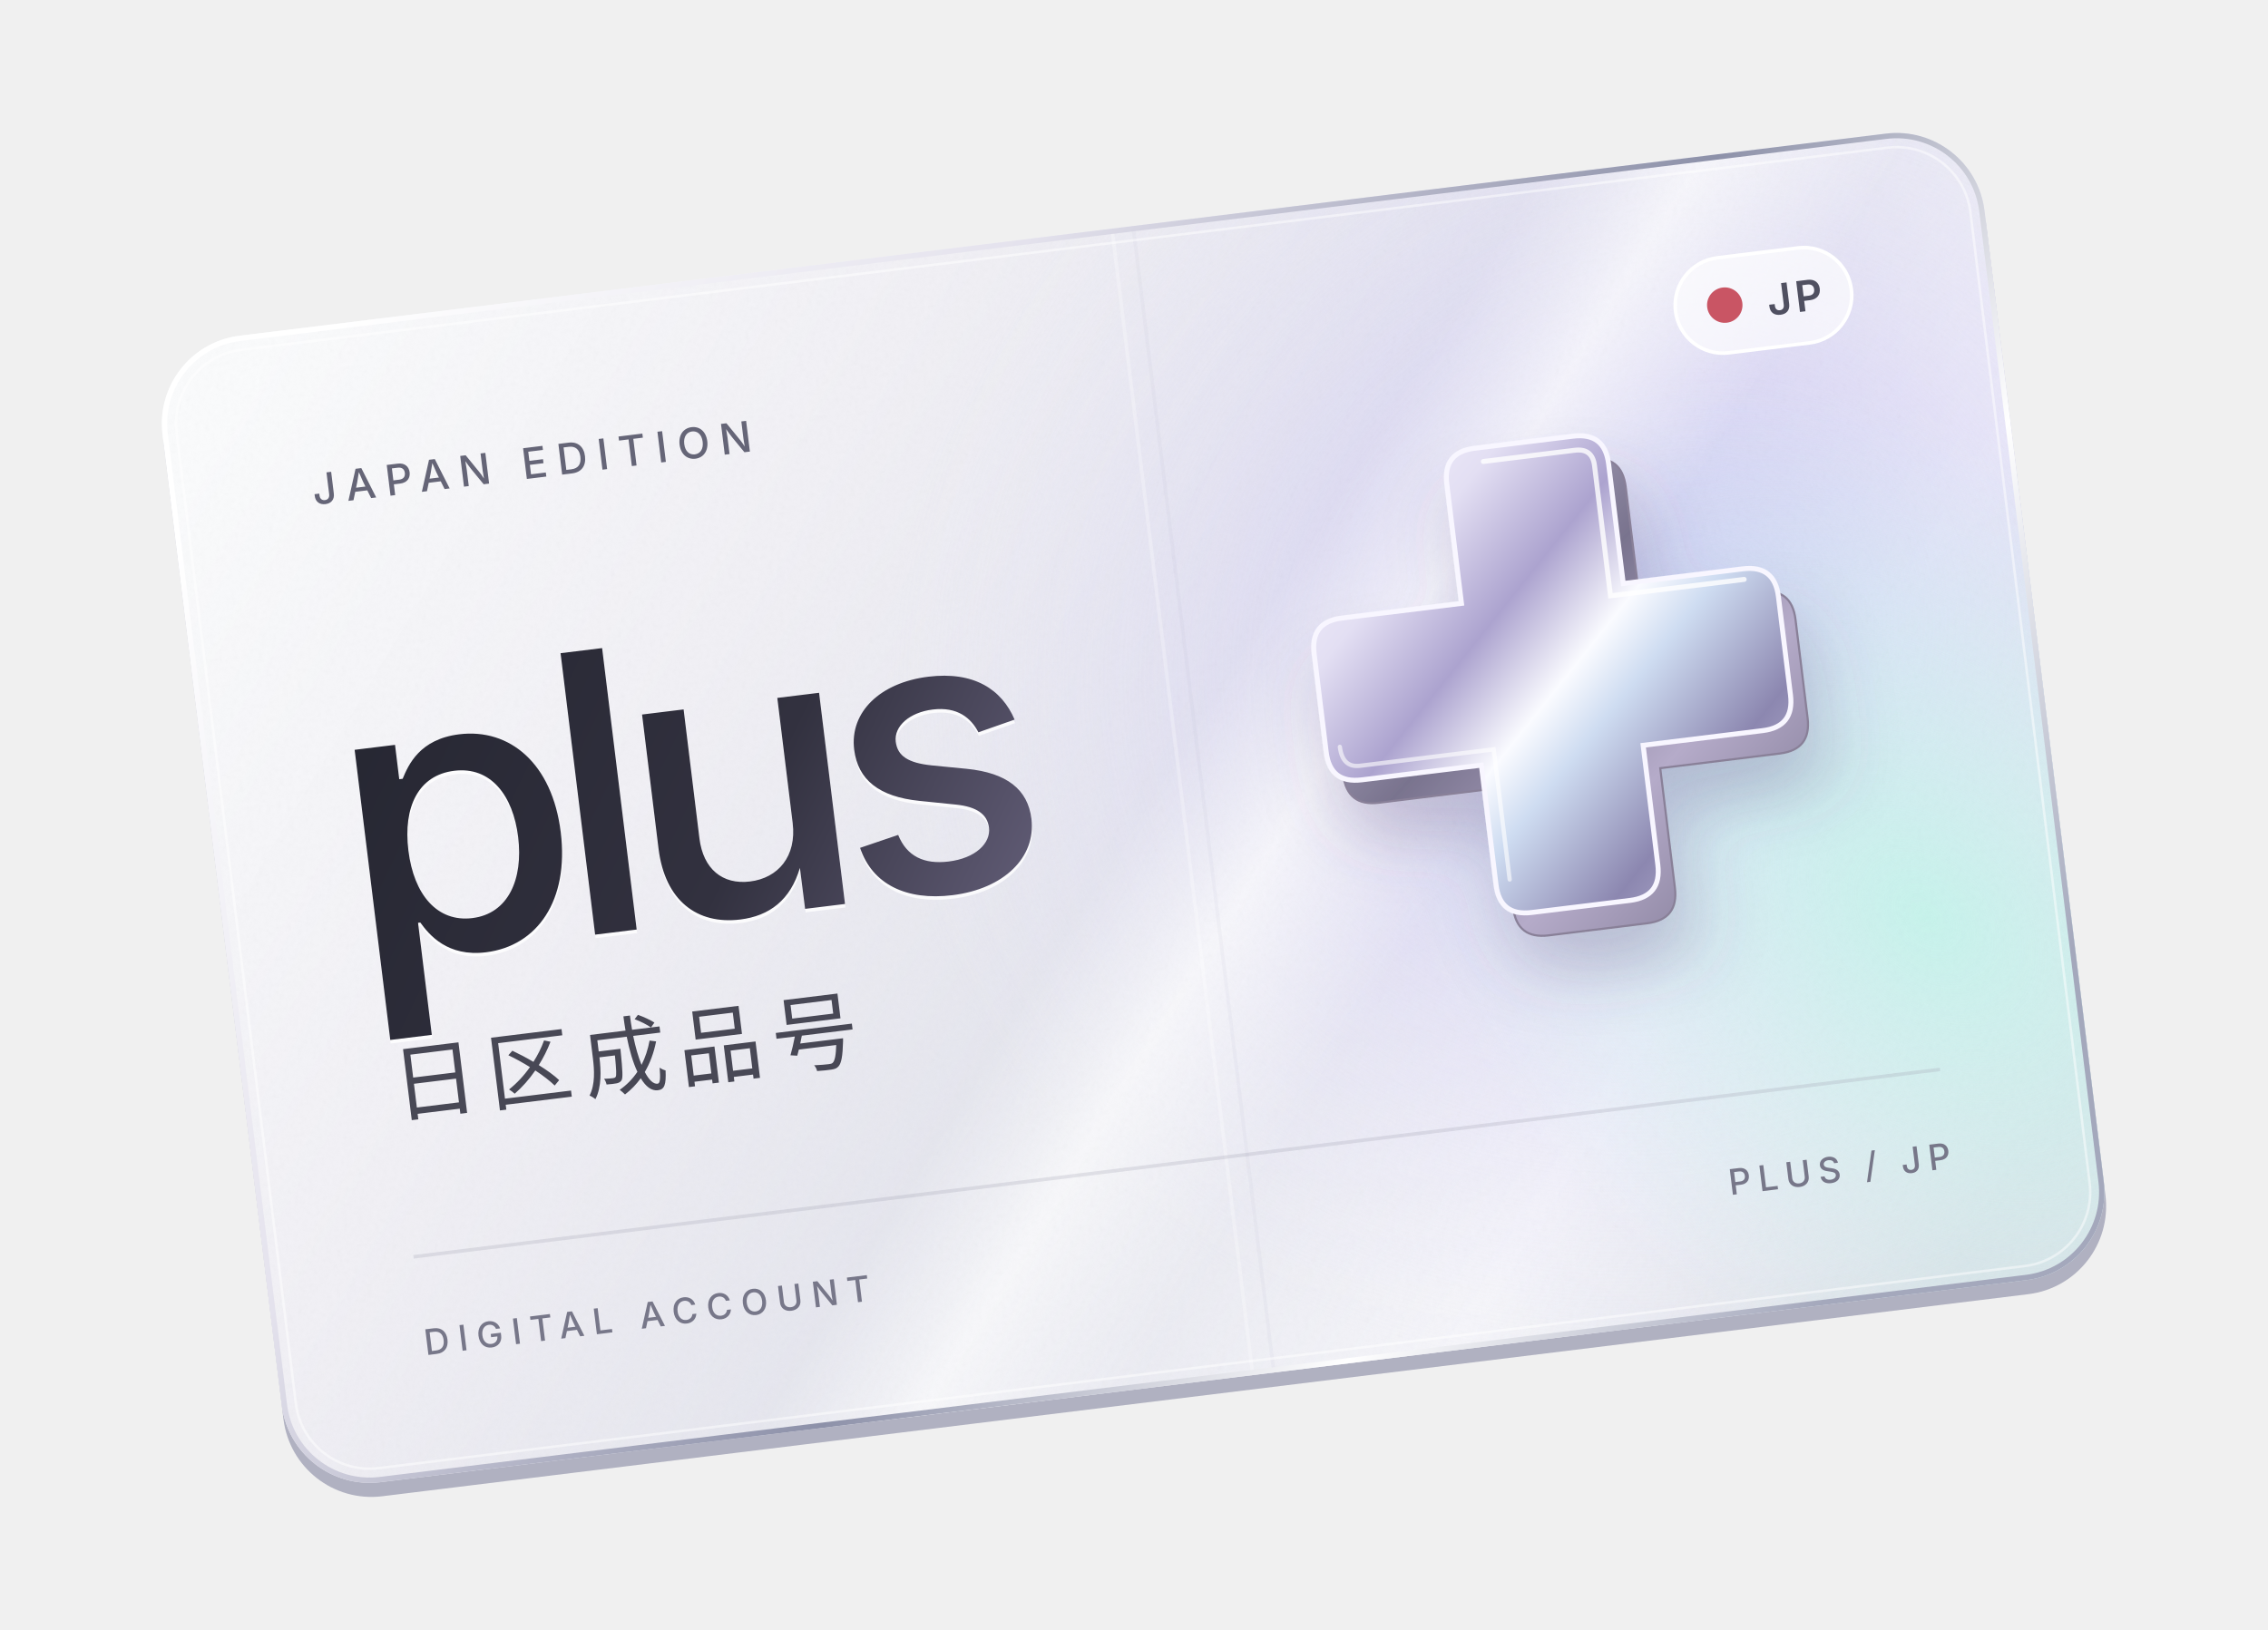
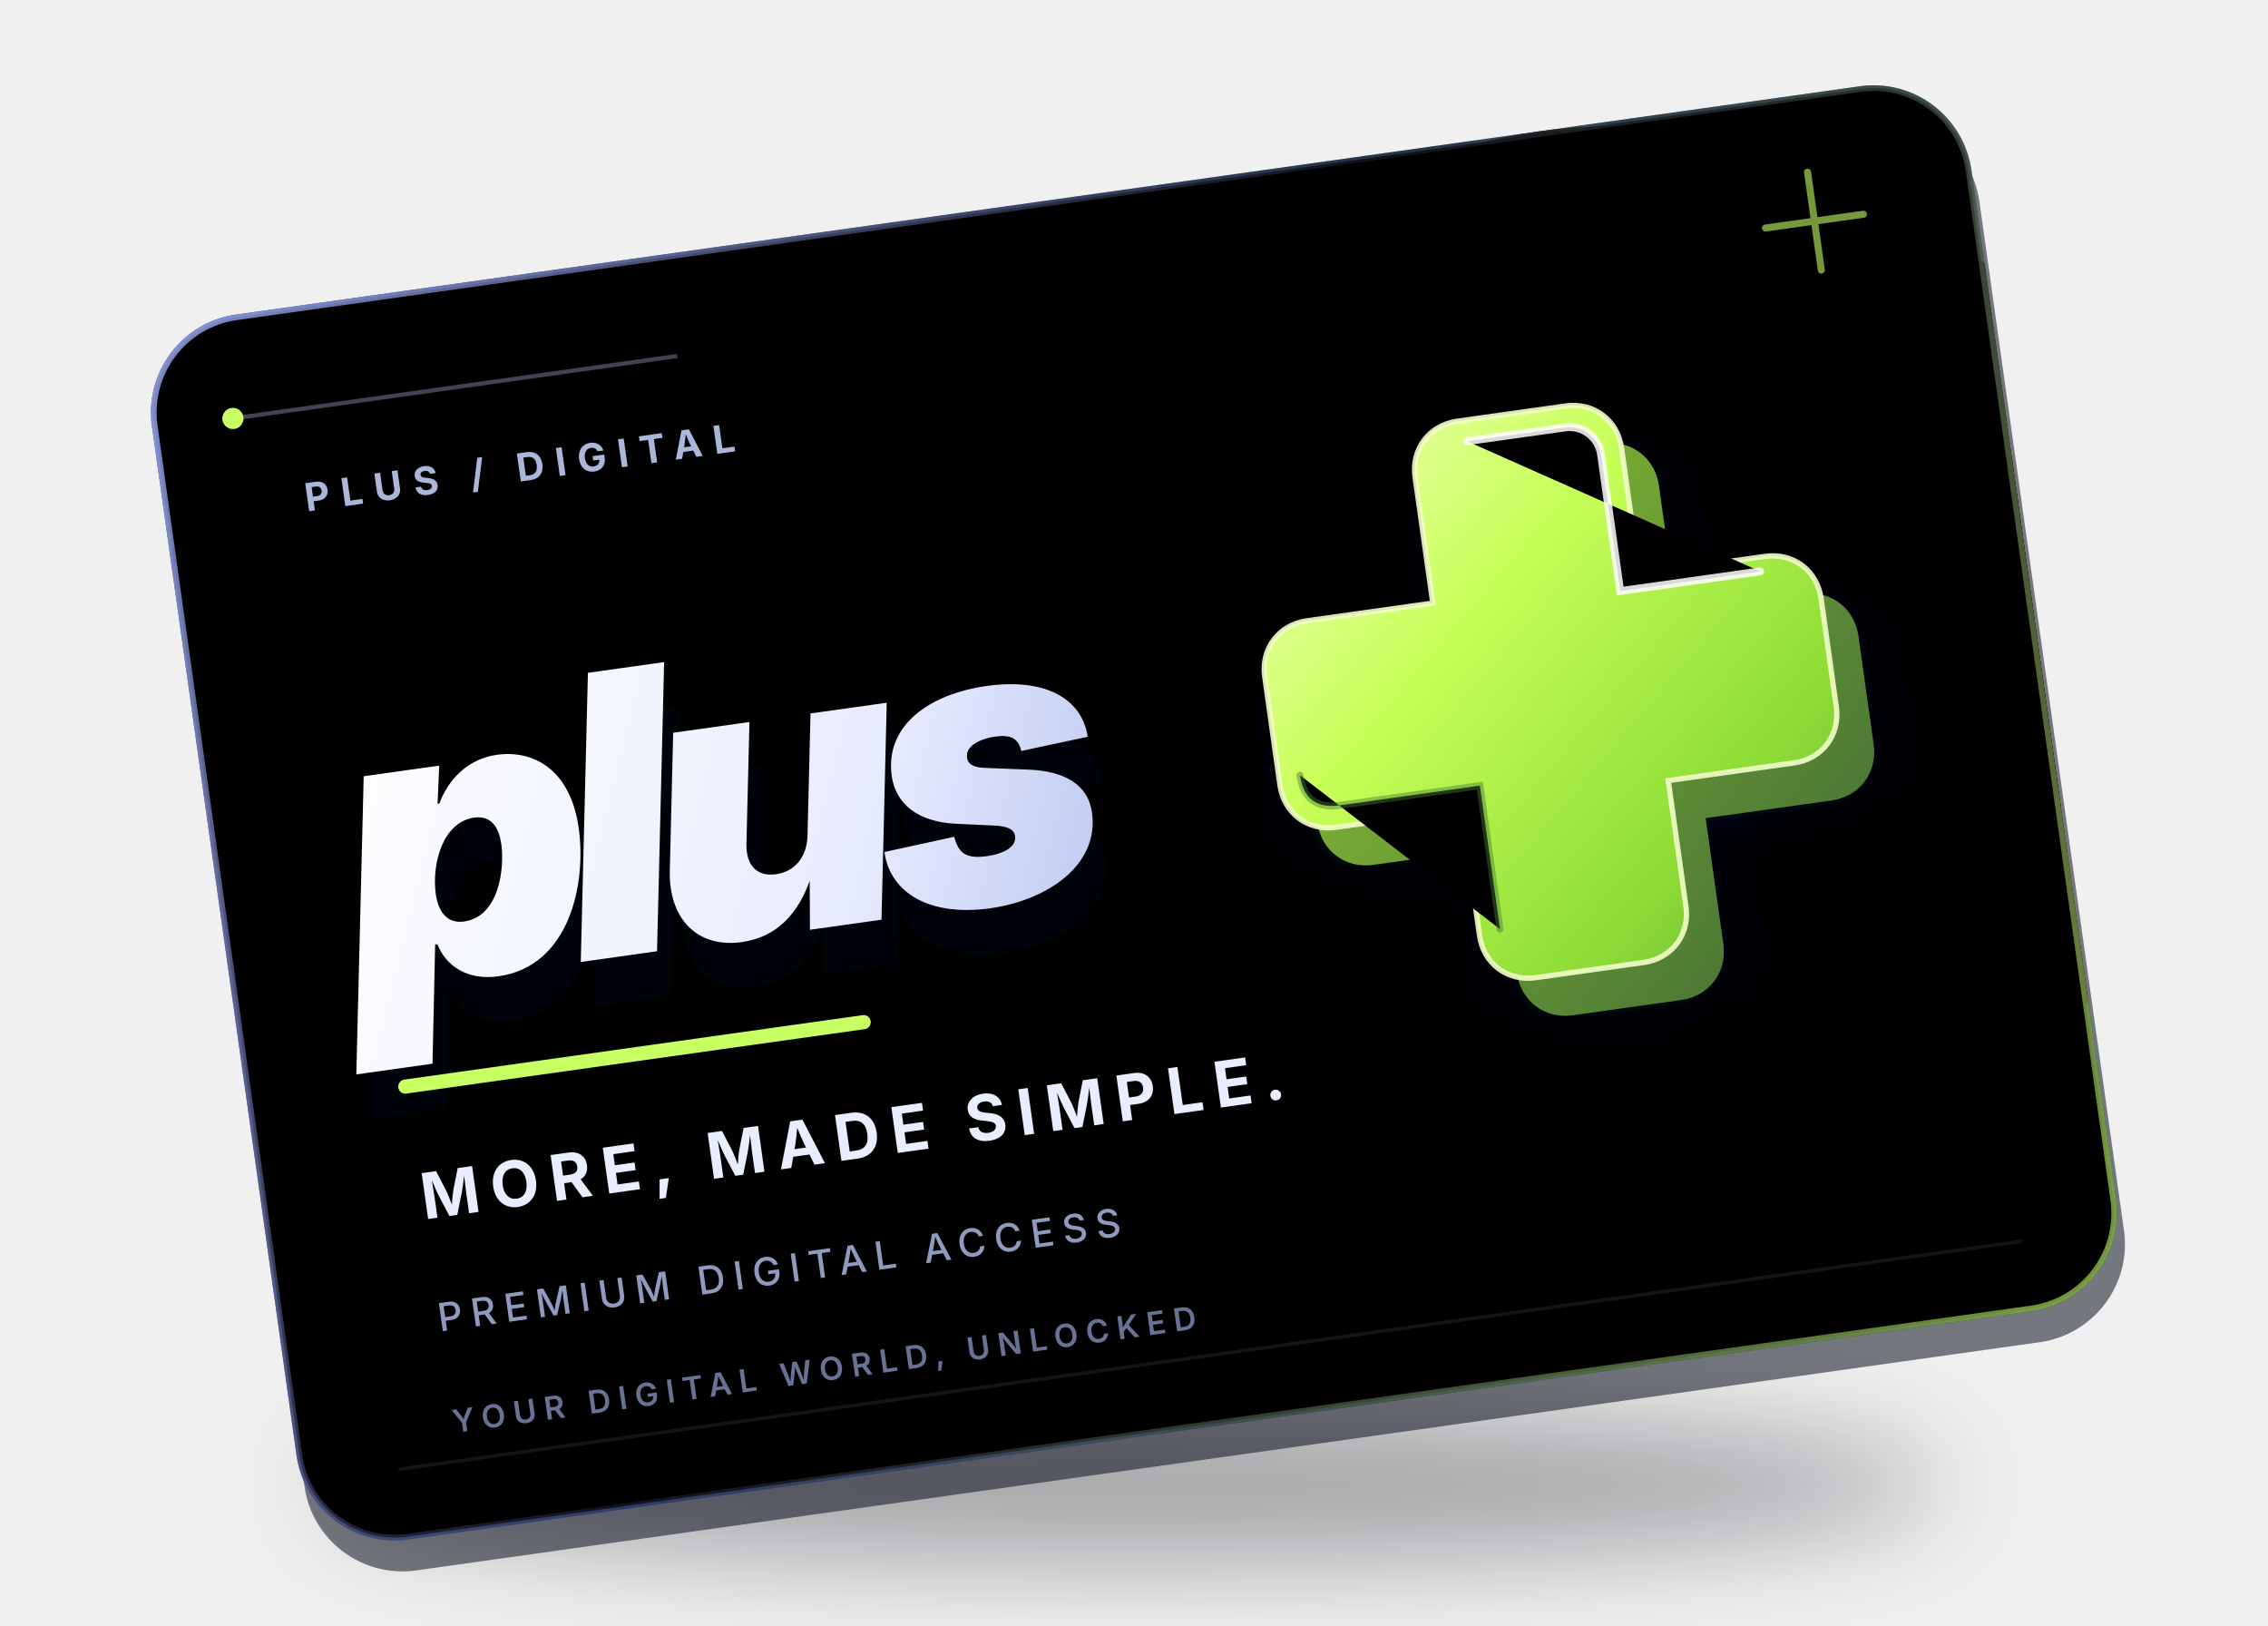
- <svg xmlns="http://www.w3.org/2000/svg" width="640" height="460" viewBox="0 0 640 460" fill="none">
+ <svg xmlns="http://www.w3.org/2000/svg" xmlns:xlink="http://www.w3.org/1999/xlink" width="1200" height="860" viewBox="0 0 640 460">
  <defs>
-     <linearGradient id="surface" x1="101" y1="55" x2="531" y2="390" gradientUnits="userSpaceOnUse">
-       <stop stop-color="#FAFBFC" />
-       <stop offset=".28" stop-color="#F1F0F5" />
-       <stop offset=".56" stop-color="#E3E4ED" />
-       <stop offset=".8" stop-color="#F6F6FA" />
-       <stop offset="1" stop-color="#D9DDE6" />
+     <linearGradient id="card" x1="72" y1="48" x2="570" y2="410" gradientUnits="userSpaceOnUse">
+       <stop stop-color="#222A4B" />
+       <stop offset=".48" stop-color="#11182F" />
+       <stop offset="1" stop-color="#080D1D" />
    </linearGradient>
-     <linearGradient id="rim" x1="120" y1="58" x2="492" y2="395" gradientUnits="userSpaceOnUse">
+     <linearGradient id="border" x1="85" y1="52" x2="550" y2="410" gradientUnits="userSpaceOnUse">
+       <stop stop-color="#A4B2FF" stop-opacity=".75" />
+       <stop offset=".45" stop-color="#6675A9" stop-opacity=".16" />
+       <stop offset="1" stop-color="#C6FF65" stop-opacity=".58" />
+     </linearGradient>
+     <linearGradient id="lime" x1="370" y1="130" x2="530" y2="310" gradientUnits="userSpaceOnUse">
+       <stop stop-color="#F0FFB7" />
+       <stop offset=".32" stop-color="#C7FF58" />
+       <stop offset=".7" stop-color="#8DDB36" />
+       <stop offset="1" stop-color="#4D9D34" />
+     </linearGradient>
+     <linearGradient id="limeSide" x1="385" y1="190" x2="530" y2="330" gradientUnits="userSpaceOnUse">
+       <stop stop-color="#7BAF35" />
+       <stop offset="1" stop-color="#345B35" />
+     </linearGradient>
+     <linearGradient id="type" x1="100" y1="160" x2="350" y2="260" gradientUnits="userSpaceOnUse">
      <stop stop-color="#FFFFFF" />
-       <stop offset=".29" stop-color="#E4E2ED" />
-       <stop offset=".58" stop-color="#8D91A9" />
-       <stop offset=".8" stop-color="#FFFFFF" />
-       <stop offset="1" stop-color="#A4A8BC" />
+       <stop offset=".58" stop-color="#E8ECFF" />
+       <stop offset="1" stop-color="#A9B7E8" />
    </linearGradient>
-     <radialGradient id="violet" cx="0" cy="0" r="1" gradientTransform="translate(476 199) rotate(160) scale(225 204)" gradientUnits="userSpaceOnUse">
-       <stop stop-color="#BDB5F4" stop-opacity=".8" />
-       <stop offset="1" stop-color="#EAE7FB" stop-opacity="0" />
+     <radialGradient id="aura" cx="0" cy="0" r="1" gradientTransform="translate(464 205) rotate(140) scale(220 190)" gradientUnits="userSpaceOnUse">
+       <stop stop-color="#B8F84D" stop-opacity=".22" />
+       <stop offset="1" stop-color="#B8F84D" stop-opacity="0" />
    </radialGradient>
-     <radialGradient id="mint" cx="0" cy="0" r="1" gradientTransform="translate(539 285) rotate(-130) scale(180 125)" gradientUnits="userSpaceOnUse">
-       <stop stop-color="#C5F4EB" stop-opacity=".95" />
-       <stop offset="1" stop-color="#DCFAF5" stop-opacity="0" />
+     <radialGradient id="blueGlow" cx="0" cy="0" r="1" gradientTransform="translate(160 350) rotate(-20) scale(270 150)" gradientUnits="userSpaceOnUse">
+       <stop stop-color="#647CFF" stop-opacity=".24" />
+       <stop offset="1" stop-color="#647CFF" stop-opacity="0" />
    </radialGradient>
-     <linearGradient id="beam" x1="250" y1="90" x2="510" y2="300" gradientUnits="userSpaceOnUse">
-       <stop stop-color="#FFFFFF" stop-opacity="0" />
-       <stop offset=".43" stop-color="#FFFFFF" stop-opacity="0" />
-       <stop offset=".54" stop-color="#FFFFFF" stop-opacity=".7" />
-       <stop offset=".68" stop-color="#FFFFFF" stop-opacity="0" />
-     </linearGradient>
-     <linearGradient id="chrome" x1="376" y1="140" x2="516" y2="283" gradientUnits="userSpaceOnUse">
-       <stop stop-color="#F8F6FF" />
-       <stop offset=".2" stop-color="#E3DFF3" />
-       <stop offset=".35" stop-color="#ACA3CF" />
-       <stop offset=".48" stop-color="#FAFBFF" />
-       <stop offset=".56" stop-color="#CEDCF1" />
-       <stop offset=".73" stop-color="#8C87B0" />
-       <stop offset="1" stop-color="#E0DCEE" />
-     </linearGradient>
-     <linearGradient id="depth" x1="385" y1="135" x2="521" y2="289" gradientUnits="userSpaceOnUse">
-       <stop stop-color="#D1CCDF" />
-       <stop offset=".35" stop-color="#79738E" />
-       <stop offset=".6" stop-color="#B5ABC9" />
-       <stop offset="1" stop-color="#605B75" />
-     </linearGradient>
-     <linearGradient id="ink" x1="104" y1="154" x2="280" y2="267" gradientUnits="userSpaceOnUse">
-       <stop stop-color="#252631" />
-       <stop offset=".6" stop-color="#32313F" />
-       <stop offset="1" stop-color="#625D77" />
-     </linearGradient>
-     <filter id="emboss" x="-40%" y="-40%" width="190%" height="200%">
-       <feDropShadow dx="3" dy="12" stdDeviation="9" flood-color="#554878" flood-opacity=".25" />
+     <filter id="cardShadow" x="0" y="0" width="700" height="520" filterUnits="userSpaceOnUse">
+       <feGaussianBlur stdDeviation="15" />
    </filter>
-     <filter id="grain" x="0" y="0" width="100%" height="100%">
-       <feTurbulence type="fractalNoise" baseFrequency=".7" numOctaves="3" stitchTiles="stitch" />
-       <feColorMatrix type="saturate" values="0" />
-       <feComposite in2="SourceGraphic" operator="in" />
+     <filter id="iconShadow" x="330" y="95" width="260" height="290" filterUnits="userSpaceOnUse">
+       <feGaussianBlur stdDeviation="13" />
    </filter>
-     <clipPath id="face">
-       <rect x="61" y="65" width="518" height="326" rx="25" />
+     <clipPath id="clip">
+       <rect x="60" y="55" width="520" height="350" rx="28" />
    </clipPath>
-     <path id="plus" d="M428 139H456Q465 139 465 148V182H499Q508 182 508 191V219Q508 228 499 228H465V262Q465 271 456 271H428Q419 271 419 262V228H385Q376 228 376 219V191Q376 182 385 182H419V148Q419 139 428 139Z" />
+     <pattern id="micro" width="22" height="22" patternUnits="userSpaceOnUse">
+       <circle cx="1.2" cy="1.2" r=".8" fill="#DDE4FF" fill-opacity=".12" />
+     </pattern>
+     <path id="plusShape" d="M426 133H457C465 133 471 139 471 147V183H507C515 183 521 189 521 197V228C521 236 515 242 507 242H471V278C471 286 465 292 457 292H426C418 292 412 286 412 278V242H376C368 242 362 236 362 228V197C362 189 368 183 376 183H412V147C412 139 418 133 426 133Z" />
  </defs>
-   <g transform="rotate(-7 320 230)">
+   <ellipse cx="320" cy="420" rx="230" ry="22" fill="#020611" opacity=".32" filter="url(#cardShadow)" />
+   <g transform="rotate(-8 320 230)">
+     <rect x="61" y="64" width="520" height="350" rx="28" fill="#030817" opacity=".52" />
+     <rect x="60" y="55" width="520" height="350" rx="28" fill="url(#card)" />
+     <g clip-path="url(#clip)">
+       <rect x="60" y="55" width="520" height="350" fill="url(#aura)" />
+       <rect x="60" y="55" width="520" height="350" fill="url(#blueGlow)" />
+       <rect x="60" y="55" width="520" height="350" fill="url(#micro)" />
+       <path d="M300 55H580V405H510C440 320 380 230 300 55Z" fill="#B6C3FF" opacity=".025" />
+       <path d="M60 318C155 270 225 280 305 405H60V318Z" fill="#788BFF" opacity=".07" />
+       <path d="M350 55L580 285" stroke="#E6EBFF" stroke-opacity=".07" />
+       <path d="M390 55L580 245" stroke="#E6EBFF" stroke-opacity=".045" />
+       <circle cx="460" cy="215" r="130" stroke="#D8FF8B" stroke-opacity=".10" />
+       <circle cx="460" cy="215" r="160" stroke="#D8FF8B" stroke-opacity=".06" />
+     </g>
+     <rect x="60.8" y="55.8" width="518.4" height="348.4" rx="27.2" stroke="url(#border)" stroke-width="1.6" />
+     <path d="M83 84H210" stroke="#C8D1FF" stroke-opacity=".32" stroke-width="1.2" />
+     <circle cx="83" cy="84" r="3" fill="#C8FF62" />
+     <g font-family="Inter, SF Pro Display, Helvetica Neue, Arial, sans-serif">
+       <text x="100" y="113" fill="#AAB6DA" font-size="11" font-weight="650" letter-spacing="3.2">PLUS / DIGITAL</text>
+       <text x="95" y="255" fill="#020817" opacity=".42" font-size="111" font-style="italic" font-weight="850" letter-spacing="-8" transform="translate(2 8)">plus</text>
+       <text x="95" y="250" fill="url(#type)" font-size="111" font-style="italic" font-weight="850" letter-spacing="-8">plus</text>
+       <path d="M105 278H236" stroke="#C8FF62" stroke-width="4" stroke-linecap="round" />
+       <text x="105" y="316" fill="#E8EDFF" font-size="18" font-weight="650" letter-spacing="3.1">MORE, MADE SIMPLE.</text>
+       <text x="105" y="348" fill="#8E9BBE" font-size="11" font-weight="500" letter-spacing="2.4">PREMIUM DIGITAL ACCESS</text>
+       <text x="105" y="377" fill="#667394" font-size="9" font-weight="600" letter-spacing="2.2">YOUR DIGITAL WORLD, UNLOCKED</text>
+     </g>
+     <g opacity=".6" transform="translate(0 0)">
+       <path d="M520 91L548 91" stroke="#C8FF62" stroke-width="2" stroke-linecap="round" />
+       <path d="M534 77L534 105" stroke="#C8FF62" stroke-width="2" stroke-linecap="round" />
+     </g>
    <g>
-       <rect x="61" y="69" width="518" height="326" rx="25" fill="#B0B1C1" />
-       <rect x="61" y="65" width="518" height="326" rx="25" fill="url(#surface)" />
+       <use xlink:href="#plusShape" transform="translate(8 13)" fill="#050B1B" opacity=".8" filter="url(#iconShadow)" />
+       <use xlink:href="#plusShape" transform="translate(9 12)" fill="url(#limeSide)" />
+       <use xlink:href="#plusShape" fill="url(#lime)" stroke="#F3FFC9" stroke-opacity=".9" stroke-width="1.5" />
+       <path d="M428 139H456C461 139 465 143 465 148V187H505" stroke="#FFFFFF" stroke-opacity=".85" stroke-width="2.2" stroke-linecap="round" />
+       <path d="M368 226Q368 236 378 236H418V277" stroke="#477A39" stroke-opacity=".45" stroke-width="2" stroke-linecap="round" />
    </g>
-     <g clip-path="url(#face)">
-       <rect x="61" y="65" width="518" height="326" fill="url(#violet)" />
-       <rect x="61" y="65" width="518" height="326" fill="url(#mint)" />
-       <rect x="61" y="65" width="518" height="326" fill="url(#beam)" />
-       <rect x="61" y="65" width="518" height="326" fill="#777" filter="url(#grain)" opacity=".045" />
-       <path d="M334 65V391" stroke="#FFFFFF" stroke-opacity=".25" />
-       <path d="M340 65V391" stroke="#AAA6BF" stroke-opacity=".08" />
-     </g>
-     <rect x="61.75" y="65.75" width="516.5" height="324.5" rx="24.25" stroke="url(#rim)" stroke-width="1.5" />
-     <rect x="65" y="69" width="510" height="318" rx="21" stroke="#FFF" stroke-opacity=".48" stroke-width=".7" />
-     <g font-family="-apple-system, BlinkMacSystemFont, 'Helvetica Neue', 'PingFang SC', 'Microsoft YaHei', sans-serif">
-       <text x="101" y="115" fill="#656577" font-size="12" font-weight="500" letter-spacing="2.8">JAPAN EDITION</text>
-       <g transform="translate(489 94)">
-         <rect width="50" height="27" rx="13.5" fill="#FFFFFF" fill-opacity=".65" stroke="#FFFFFF" />
-         <circle cx="14" cy="13.5" r="5" fill="#C95564" />
-         <text x="26" y="18" fill="#505061" font-size="12" font-weight="600" letter-spacing="1">JP</text>
-       </g>
-       <text x="96" y="245" fill="#FFF" opacity=".8" font-size="110" font-weight="550" letter-spacing="-7" transform="translate(0 1)">plus</text>
-       <text x="96" y="245" fill="url(#ink)" font-size="110" font-weight="550" letter-spacing="-7">plus</text>
-       <text x="103" y="289" fill="#484855" font-size="24" font-weight="500" letter-spacing="3">日区成品号</text>
-       <path d="M103 329H537" stroke="#9C9CAD" stroke-opacity=".24" />
-       <text x="103" y="357" fill="#777789" font-size="10" font-weight="500" letter-spacing="2.5">DIGITAL ACCOUNT</text>
-       <text x="537" y="357" fill="#777789" font-size="10" font-weight="500" letter-spacing="2" text-anchor="end">PLUS / JP</text>
-     </g>
-     <g filter="url(#emboss)">
-       <use href="#plus" transform="translate(4 7)" fill="url(#depth)" stroke="#898098" stroke-width=".6" />
-       <use href="#plus" fill="url(#chrome)" stroke="#F8F6FF" stroke-width="1.4" />
-       <path d="M430 143H456Q461 143 461 148V185H499" stroke="#FFF" stroke-opacity=".8" stroke-width="1.4" stroke-linecap="round" />
-       <path d="M380 218Q380 224 385 224H423V261" stroke="#FFF" stroke-opacity=".6" stroke-width="1.2" stroke-linecap="round" />
-     </g>
+     <path d="M88 385H552" stroke="#D9E1FF" stroke-opacity=".09" />
  </g>
</svg>
